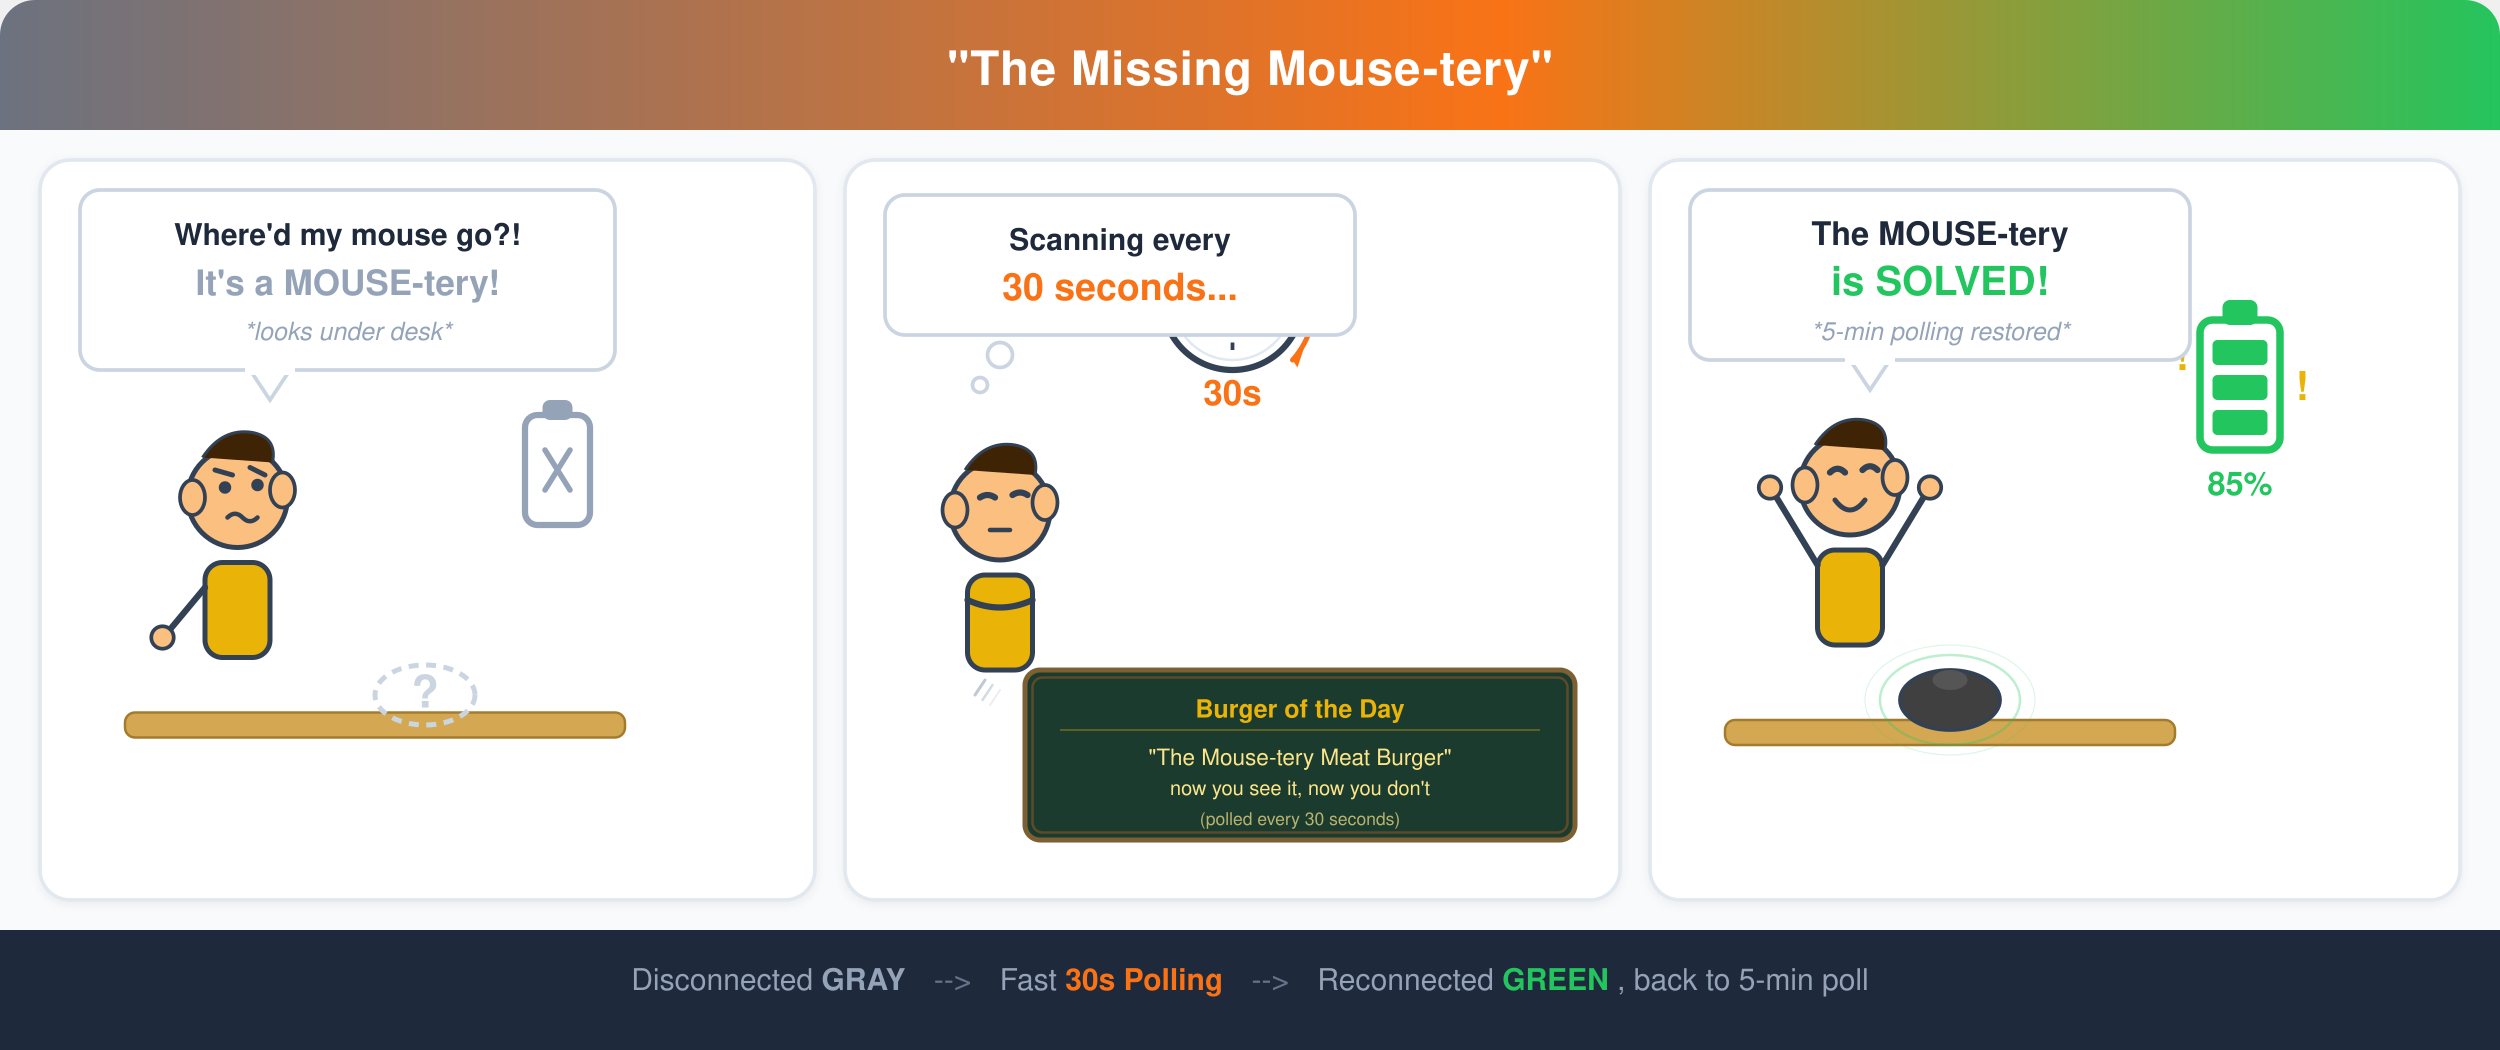
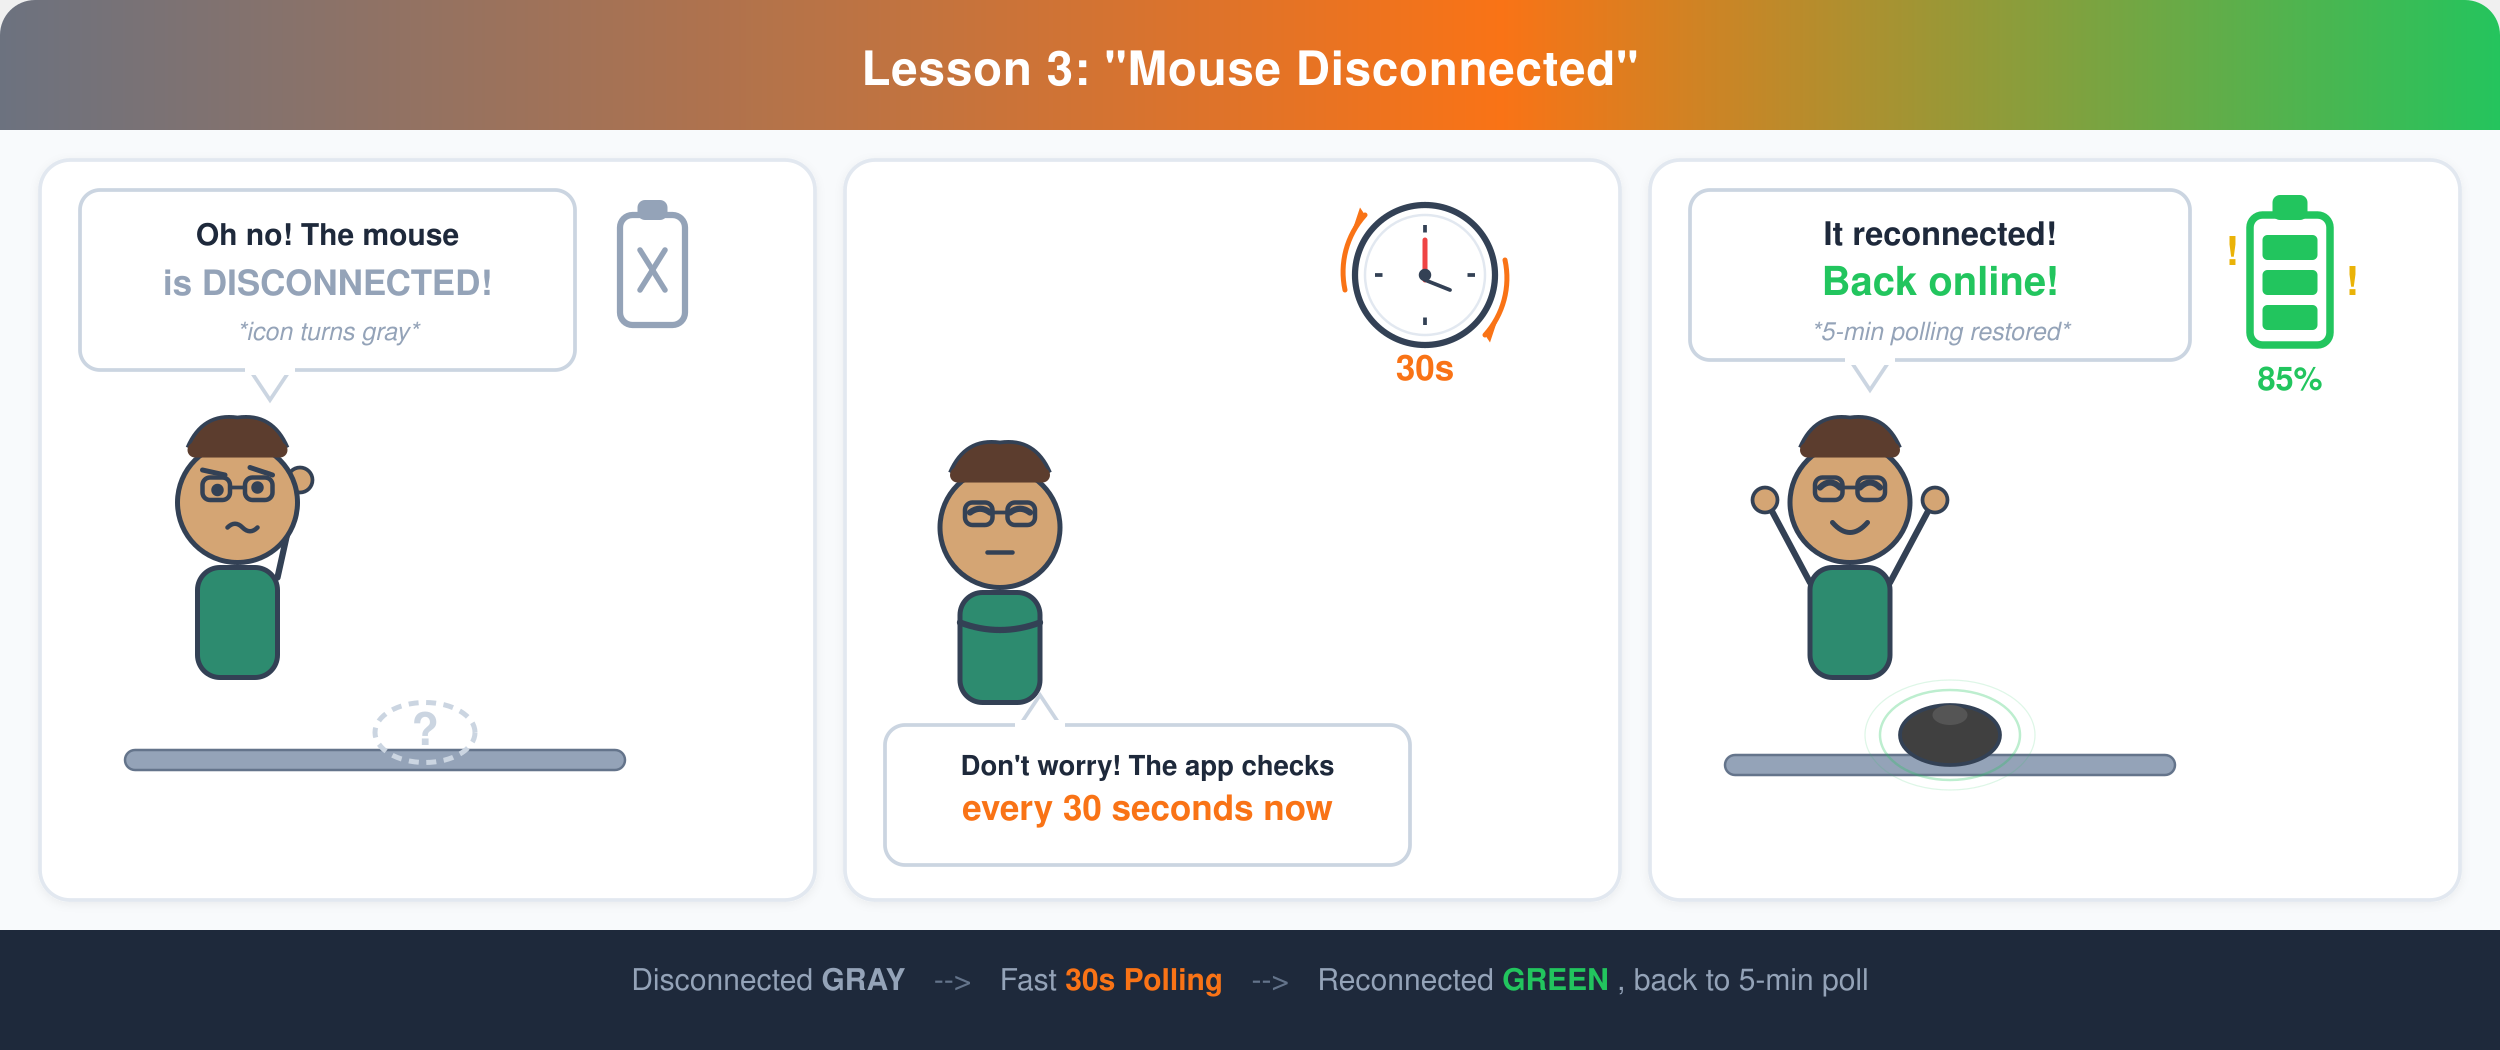
<svg xmlns="http://www.w3.org/2000/svg" viewBox="0 0 1000 420" font-family="'SF Pro Display', -apple-system, system-ui, 'Segoe UI', Helvetica, sans-serif">
  <defs>
    <filter id="panelShadow">
      <feDropShadow dx="0" dy="1" stdDeviation="2" flood-color="#000" flood-opacity="0.06" />
    </filter>
    <clipPath id="titleClip">
      <rect width="1000" height="52" rx="14" />
    </clipPath>
    <linearGradient id="grayToGreen" x1="0" y1="0" x2="1" y2="0">
      <stop offset="0%" stop-color="#6B7280" />
      <stop offset="60%" stop-color="#F97316" />
      <stop offset="100%" stop-color="#22C55E" />
    </linearGradient>
  </defs>
  <rect width="1000" height="420" rx="14" fill="#F8FAFC" />
  <rect width="1000" height="52" rx="14" fill="url(#grayToGreen)" clip-path="url(#titleClip)" />
  <rect y="28" width="1000" height="24" fill="url(#grayToGreen)" />
-   <text x="500" y="34" text-anchor="middle" fill="white" font-size="19" font-weight="700" letter-spacing="0.3">"The Missing Mouse-tery"</text>
+   <text x="500" y="34" text-anchor="middle" fill="white" font-size="19" font-weight="700" letter-spacing="0.3">Lesson 3: "Mouse Disconnected"</text>
  <g filter="url(#panelShadow)">
    <rect x="16" y="64" width="310" height="296" rx="12" fill="white" stroke="#E2E8F0" stroke-width="1.5" />
  </g>
-   <rect x="50" y="285" width="200" height="10" rx="4" fill="#D4A853" stroke="#A37B2C" stroke-width="1" />
-   <ellipse cx="170" cy="278" rx="20" ry="12" fill="none" stroke="#CBD5E1" stroke-width="2" stroke-dasharray="4,3" />
-   <text x="170" y="283" text-anchor="middle" fill="#CBD5E1" font-size="18" font-weight="700">?</text>
-   <g transform="translate(210,160)">
+   <g transform="translate(248,80)">
    <rect x="0" y="6" width="26" height="44" rx="5" fill="none" stroke="#94A3B8" stroke-width="2.5" />
    <rect x="7" y="0" width="12" height="8" rx="3" fill="#94A3B8" />
    <line x1="8" y1="20" x2="18" y2="36" stroke="#94A3B8" stroke-width="2.2" stroke-linecap="round" />
    <line x1="18" y1="20" x2="8" y2="36" stroke="#94A3B8" stroke-width="2.2" stroke-linecap="round" />
  </g>
+   <rect x="50" y="300" width="200" height="8" rx="4" fill="#94A3B8" stroke="#64748B" stroke-width="1" />
+   <ellipse cx="170" cy="293" rx="20" ry="12" fill="none" stroke="#CBD5E1" stroke-width="2" stroke-dasharray="4,3" />
+   <text x="170" y="298" text-anchor="middle" fill="#CBD5E1" font-size="18" font-weight="700">?</text>
  <g transform="translate(95,185)">
-     <rect x="-13" y="40" width="26" height="38" rx="7" fill="#EAB308" stroke="#334155" stroke-width="2" />
-     <line x1="-13" y1="50" x2="-28" y2="68" stroke="#334155" stroke-width="2.5" stroke-linecap="round" />
-     <circle cx="-30" cy="70" r="4.5" fill="#FBBF80" stroke="#334155" stroke-width="1.5" />
-     <circle cx="0" cy="14" r="20" fill="#FBBF80" stroke="#334155" stroke-width="2" />
-     <ellipse cx="-18" cy="14" rx="5" ry="7" fill="#FBBF80" stroke="#334155" stroke-width="1.5" />
-     <ellipse cx="18" cy="11" rx="5" ry="7" fill="#FBBF80" stroke="#334155" stroke-width="1.5" />
-     <path d="M-14,-2 Q-6,-14 6,-12 Q16,-10 14,0" fill="#3F2305" stroke="#334155" stroke-width="1.2" />
-     <circle cx="-5" cy="10" r="2.5" fill="#334155" />
-     <circle cx="8" cy="9" r="2.5" fill="#334155" />
-     <line x1="-9" y1="3" x2="-2" y2="5" stroke="#334155" stroke-width="2" stroke-linecap="round" />
-     <line x1="5" y1="2" x2="11" y2="5" stroke="#334155" stroke-width="2" stroke-linecap="round" />
-     <path d="M-4,22 Q-1,19 2,22 Q5,25 8,22" fill="none" stroke="#334155" stroke-width="1.8" stroke-linecap="round" />
+     <rect x="-16" y="42" width="32" height="44" rx="9" fill="#2D8B6F" stroke="#334155" stroke-width="2" />
+     <line x1="16" y1="46" x2="24" y2="10" stroke="#334155" stroke-width="2.5" stroke-linecap="round" />
+     <circle cx="25" cy="7" r="5" fill="#D4A574" stroke="#334155" stroke-width="1.5" />
+     <circle cx="0" cy="16" r="24" fill="#D4A574" stroke="#334155" stroke-width="2" />
+     <path d="M-20,-6 Q-14,-20 0,-18 Q14,-20 20,-6" fill="#5C3D2E" stroke="#334155" stroke-width="1.5" />
+     <rect x="-20" y="-8" width="40" height="6" rx="3" fill="#5C3D2E" />
+     <rect x="-14" y="6" width="11" height="9" rx="3" fill="none" stroke="#334155" stroke-width="1.8" />
+     <rect x="3" y="6" width="11" height="9" rx="3" fill="none" stroke="#334155" stroke-width="1.8" />
+     <line x1="-3" y1="10" x2="3" y2="10" stroke="#334155" stroke-width="1.5" />
+     <circle cx="-8" cy="11" r="2.5" fill="#334155" />
+     <circle cx="8" cy="10" r="2.5" fill="#334155" />
+     <line x1="-14" y1="3" x2="-5" y2="5" stroke="#334155" stroke-width="2" stroke-linecap="round" />
+     <line x1="5" y1="2" x2="14" y2="5" stroke="#334155" stroke-width="2" stroke-linecap="round" />
+     <path d="M-4,26 Q-1,23 2,26 Q5,29 8,26" fill="none" stroke="#334155" stroke-width="1.8" stroke-linecap="round" />
  </g>
-   <rect x="32" y="76" width="214" height="72" rx="8" fill="white" stroke="#CBD5E1" stroke-width="1.5" />
+   <rect x="32" y="76" width="198" height="72" rx="8" fill="white" stroke="#CBD5E1" stroke-width="1.5" />
  <polygon points="100,148 108,160 116,148" fill="white" stroke="#CBD5E1" stroke-width="1.5" />
  <rect x="98" y="146" width="20" height="4" fill="white" />
-   <text x="139" y="98" text-anchor="middle" fill="#1E293B" font-size="12" font-weight="600">Where'd my mouse go?!</text>
-   <text x="139" y="118" text-anchor="middle" fill="#94A3B8" font-size="14" font-weight="800">It's a MOUSE-tery!</text>
-   <text x="139" y="136" text-anchor="middle" fill="#94A3B8" font-size="10" font-style="italic">*looks under desk*</text>
+   <text x="131" y="98" text-anchor="middle" fill="#1E293B" font-size="12" font-weight="600">Oh no! The mouse</text>
+   <text x="131" y="118" text-anchor="middle" fill="#94A3B8" font-size="14" font-weight="800">is DISCONNECTED!</text>
+   <text x="131" y="136" text-anchor="middle" fill="#94A3B8" font-size="10" font-style="italic">*icon turns gray*</text>
  <g filter="url(#panelShadow)">
    <rect x="338" y="64" width="310" height="296" rx="12" fill="white" stroke="#E2E8F0" stroke-width="1.5" />
  </g>
-   <g transform="translate(493,120)">
+   <g transform="translate(570,110)">
    <circle cx="0" cy="0" r="28" fill="white" stroke="#334155" stroke-width="2.5" />
    <circle cx="0" cy="0" r="24" fill="none" stroke="#E2E8F0" stroke-width="1" />
    <line x1="0" y1="-20" x2="0" y2="-17" stroke="#334155" stroke-width="1.5" />
    <line x1="0" y1="17" x2="0" y2="20" stroke="#334155" stroke-width="1.5" />
    <line x1="-20" y1="0" x2="-17" y2="0" stroke="#334155" stroke-width="1.5" />
    <line x1="17" y1="0" x2="20" y2="0" stroke="#334155" stroke-width="1.5" />
    <line x1="0" y1="2" x2="0" y2="-14" stroke="#EF4444" stroke-width="2" stroke-linecap="round" />
    <line x1="0" y1="2" x2="10" y2="6" stroke="#334155" stroke-width="1.5" stroke-linecap="round" />
    <circle cx="0" cy="0" r="2.5" fill="#334155" />
    <text x="0" y="42" text-anchor="middle" fill="#F97316" font-size="14" font-weight="700">30s</text>
    <path d="M32,-6 A34,34 0 0,1 24,24" fill="none" stroke="#F97316" stroke-width="2" stroke-linecap="round" />
    <polygon points="24,24 29,18 26,27" fill="#F97316" />
    <path d="M-32,6 A34,34 0 0,1 -24,-24" fill="none" stroke="#F97316" stroke-width="2" stroke-linecap="round" />
    <polygon points="-24,-24 -29,-18 -26,-27" fill="#F97316" />
  </g>
-   <g transform="translate(400,190)">
-     <rect x="-13" y="40" width="26" height="38" rx="7" fill="#EAB308" stroke="#334155" stroke-width="2" />
-     <path d="M-13,50 Q0,56 13,50" fill="none" stroke="#334155" stroke-width="2.5" stroke-linecap="round" />
-     <circle cx="0" cy="14" r="20" fill="#FBBF80" stroke="#334155" stroke-width="2" />
-     <ellipse cx="-18" cy="14" rx="5" ry="7" fill="#FBBF80" stroke="#334155" stroke-width="1.5" />
-     <ellipse cx="18" cy="11" rx="5" ry="7" fill="#FBBF80" stroke="#334155" stroke-width="1.5" />
-     <path d="M-14,-2 Q-6,-14 6,-12 Q16,-10 14,0" fill="#3F2305" stroke="#334155" stroke-width="1.2" />
-     <path d="M-8,9 Q-5,7 -2,9" fill="none" stroke="#334155" stroke-width="2.5" stroke-linecap="round" />
-     <path d="M5,8 Q8,6 11,8" fill="none" stroke="#334155" stroke-width="2.5" stroke-linecap="round" />
-     <line x1="-4" y1="22" x2="4" y2="22" stroke="#334155" stroke-width="1.8" stroke-linecap="round" />
-     <line x1="-6" y1="82" x2="-10" y2="88" stroke="#94A3B8" stroke-width="1.2" stroke-linecap="round" opacity="0.6" />
-     <line x1="-3" y1="84" x2="-7" y2="90" stroke="#94A3B8" stroke-width="1" stroke-linecap="round" opacity="0.4" />
-     <line x1="0" y1="86" x2="-4" y2="92" stroke="#94A3B8" stroke-width="0.8" stroke-linecap="round" opacity="0.2" />
+   <g transform="translate(400,195)">
+     <rect x="-16" y="42" width="32" height="44" rx="9" fill="#2D8B6F" stroke="#334155" stroke-width="2" />
+     <path d="M-16,54 Q0,60 16,54" fill="none" stroke="#334155" stroke-width="2.5" stroke-linecap="round" />
+     <circle cx="0" cy="16" r="24" fill="#D4A574" stroke="#334155" stroke-width="2" />
+     <path d="M-20,-6 Q-14,-20 0,-18 Q14,-20 20,-6" fill="#5C3D2E" stroke="#334155" stroke-width="1.5" />
+     <rect x="-20" y="-8" width="40" height="6" rx="3" fill="#5C3D2E" />
+     <rect x="-14" y="6" width="11" height="9" rx="3" fill="none" stroke="#334155" stroke-width="1.8" />
+     <rect x="3" y="6" width="11" height="9" rx="3" fill="none" stroke="#334155" stroke-width="1.8" />
+     <line x1="-3" y1="10" x2="3" y2="10" stroke="#334155" stroke-width="1.5" />
+     <path d="M-12,10 Q-8,7 -4,10" fill="none" stroke="#334155" stroke-width="2.5" stroke-linecap="round" />
+     <path d="M4,10 Q8,7 12,10" fill="none" stroke="#334155" stroke-width="2.5" stroke-linecap="round" />
+     <line x1="-5" y1="26" x2="5" y2="26" stroke="#334155" stroke-width="1.8" stroke-linecap="round" />
  </g>
-   <rect x="354" y="78" width="188" height="56" rx="8" fill="white" stroke="#CBD5E1" stroke-width="1.5" />
-   <circle cx="400" cy="142" r="5" fill="white" stroke="#CBD5E1" stroke-width="1.5" />
-   <circle cx="392" cy="154" r="3" fill="white" stroke="#CBD5E1" stroke-width="1.5" />
-   <text x="448" y="100" text-anchor="middle" fill="#1E293B" font-size="12" font-weight="600">Scanning every</text>
-   <text x="448" y="120" text-anchor="middle" fill="#F97316" font-size="15" font-weight="800">30 seconds...</text>
-   <g transform="translate(410,268)">
-     <rect x="0" y="0" width="220" height="68" rx="6" fill="#1B3B2E" stroke="#7C6033" stroke-width="2" />
-     <rect x="3" y="3" width="214" height="62" rx="4" fill="none" stroke="#5C4A28" stroke-width="1" />
-     <text x="110" y="19" text-anchor="middle" fill="#EAB308" font-size="10" font-weight="700">Burger of the Day</text>
-     <line x1="14" y1="24" x2="206" y2="24" stroke="#EAB308" stroke-width="0.5" opacity="0.5" />
-     <text x="110" y="38" text-anchor="middle" fill="#FDE68A" font-size="9">"The Mouse-tery Meat Burger"</text>
-     <text x="110" y="50" text-anchor="middle" fill="#FDE68A" font-size="8">now you see it, now you don't</text>
-     <text x="110" y="62" text-anchor="middle" fill="#FDE68A" font-size="7" opacity="0.7">(polled every 30 seconds)</text>
-   </g>
+   <rect x="354" y="290" width="210" height="56" rx="8" fill="white" stroke="#CBD5E1" stroke-width="1.5" />
+   <polygon points="408,290 416,278 424,290" fill="white" stroke="#CBD5E1" stroke-width="1.5" />
+   <rect x="406" y="288" width="20" height="4" fill="white" />
+   <text x="459" y="310" text-anchor="middle" fill="#1E293B" font-size="11" font-weight="600">Don't worry! The app checks</text>
+   <text x="459" y="328" text-anchor="middle" fill="#F97316" font-size="14" font-weight="800">every 30 seconds now</text>
  <g filter="url(#panelShadow)">
    <rect x="660" y="64" width="324" height="296" rx="12" fill="white" stroke="#E2E8F0" stroke-width="1.5" />
  </g>
-   <g transform="translate(880,120)">
+   <g transform="translate(900,78)">
    <rect x="0" y="8" width="32" height="52" rx="5" fill="none" stroke="#22C55E" stroke-width="3" />
    <rect x="9" y="0" width="14" height="10" rx="3" fill="#22C55E" />
    <rect x="5" y="44" width="22" height="10" rx="2" fill="#22C55E" />
    <rect x="5" y="30" width="22" height="10" rx="2" fill="#22C55E" />
    <rect x="5" y="16" width="22" height="10" rx="2" fill="#22C55E" />
    <text x="-10" y="28" fill="#EAB308" font-size="16" font-weight="700">!</text>
    <text x="38" y="40" fill="#EAB308" font-size="16" font-weight="700">!</text>
    <text x="16" y="78" text-anchor="middle" fill="#22C55E" font-size="13" font-weight="700">85%</text>
  </g>
-   <rect x="690" y="288" width="180" height="10" rx="4" fill="#D4A853" stroke="#A37B2C" stroke-width="1" />
-   <g transform="translate(780,280)">
+   <rect x="690" y="302" width="180" height="8" rx="4" fill="#94A3B8" stroke="#64748B" stroke-width="1" />
+   <g transform="translate(780,294)">
    <ellipse cx="0" cy="0" rx="20" ry="12" fill="#404040" stroke="#334155" stroke-width="1.5" />
    <ellipse cx="0" cy="-8" rx="7" ry="4" fill="#555" />
    <ellipse cx="0" cy="0" rx="28" ry="18" fill="none" stroke="#22C55E" stroke-width="1" opacity="0.3" />
    <ellipse cx="0" cy="0" rx="34" ry="22" fill="none" stroke="#22C55E" stroke-width="0.5" opacity="0.15" />
  </g>
-   <g transform="translate(740,180)">
-     <rect x="-13" y="40" width="26" height="38" rx="7" fill="#EAB308" stroke="#334155" stroke-width="2" />
-     <line x1="-13" y1="46" x2="-30" y2="18" stroke="#334155" stroke-width="2.5" stroke-linecap="round" />
-     <line x1="13" y1="46" x2="30" y2="18" stroke="#334155" stroke-width="2.5" stroke-linecap="round" />
-     <circle cx="-32" cy="15" r="4.5" fill="#FBBF80" stroke="#334155" stroke-width="1.5" />
-     <circle cx="32" cy="15" r="4.5" fill="#FBBF80" stroke="#334155" stroke-width="1.5" />
-     <circle cx="0" cy="14" r="20" fill="#FBBF80" stroke="#334155" stroke-width="2" />
-     <ellipse cx="-18" cy="14" rx="5" ry="7" fill="#FBBF80" stroke="#334155" stroke-width="1.5" />
-     <ellipse cx="18" cy="11" rx="5" ry="7" fill="#FBBF80" stroke="#334155" stroke-width="1.5" />
-     <path d="M-14,-2 Q-6,-14 6,-12 Q16,-10 14,0" fill="#3F2305" stroke="#334155" stroke-width="1.2" />
-     <path d="M-8,9 Q-5,6 -2,9" fill="none" stroke="#334155" stroke-width="2.5" stroke-linecap="round" />
-     <path d="M5,8 Q8,5 11,8" fill="none" stroke="#334155" stroke-width="2.5" stroke-linecap="round" />
-     <path d="M-6,20 Q0,28 6,20" fill="none" stroke="#334155" stroke-width="2" stroke-linecap="round" />
+   <g transform="translate(740,185)">
+     <rect x="-16" y="42" width="32" height="44" rx="9" fill="#2D8B6F" stroke="#334155" stroke-width="2" />
+     <line x1="-16" y1="48" x2="-32" y2="18" stroke="#334155" stroke-width="2.5" stroke-linecap="round" />
+     <line x1="16" y1="48" x2="32" y2="18" stroke="#334155" stroke-width="2.5" stroke-linecap="round" />
+     <circle cx="-34" cy="15" r="5" fill="#D4A574" stroke="#334155" stroke-width="1.5" />
+     <circle cx="34" cy="15" r="5" fill="#D4A574" stroke="#334155" stroke-width="1.5" />
+     <circle cx="0" cy="16" r="24" fill="#D4A574" stroke="#334155" stroke-width="2" />
+     <path d="M-20,-6 Q-14,-20 0,-18 Q14,-20 20,-6" fill="#5C3D2E" stroke="#334155" stroke-width="1.5" />
+     <rect x="-20" y="-8" width="40" height="6" rx="3" fill="#5C3D2E" />
+     <rect x="-14" y="6" width="11" height="9" rx="3" fill="none" stroke="#334155" stroke-width="1.8" />
+     <rect x="3" y="6" width="11" height="9" rx="3" fill="none" stroke="#334155" stroke-width="1.8" />
+     <line x1="-3" y1="10" x2="3" y2="10" stroke="#334155" stroke-width="1.5" />
+     <path d="M-12,10 Q-8,6 -4,10" fill="none" stroke="#334155" stroke-width="2.5" stroke-linecap="round" />
+     <path d="M4,10 Q8,6 12,10" fill="none" stroke="#334155" stroke-width="2.5" stroke-linecap="round" />
+     <path d="M-7,24 Q0,32 7,24" fill="none" stroke="#334155" stroke-width="2" stroke-linecap="round" />
  </g>
  <rect x="676" y="76" width="200" height="68" rx="8" fill="white" stroke="#CBD5E1" stroke-width="1.5" />
  <polygon points="740,144 748,156 756,144" fill="white" stroke="#CBD5E1" stroke-width="1.5" />
  <rect x="738" y="142" width="20" height="4" fill="white" />
-   <text x="776" y="98" text-anchor="middle" fill="#1E293B" font-size="13" font-weight="600">The MOUSE-tery</text>
-   <text x="776" y="118" text-anchor="middle" fill="#22C55E" font-size="16" font-weight="800">is SOLVED!</text>
+   <text x="776" y="98" text-anchor="middle" fill="#1E293B" font-size="13" font-weight="600">It reconnected!</text>
+   <text x="776" y="118" text-anchor="middle" fill="#22C55E" font-size="16" font-weight="800">Back online!</text>
  <text x="776" y="136" text-anchor="middle" fill="#94A3B8" font-size="10" font-style="italic">*5-min polling restored*</text>
  <rect y="372" width="1000" height="48" rx="0" fill="#1E293B" />
  <rect y="406" width="1000" height="14" rx="14" fill="#1E293B" />
  <text x="500" y="396" text-anchor="middle" fill="#94A3B8" font-size="12" font-weight="500">
    Disconnected <tspan fill="#94A3B8" font-weight="700">GRAY</tspan>
    <tspan fill="#64748B" dx="8">--&gt;</tspan>
    <tspan fill="#94A3B8" dx="8">Fast</tspan>
    <tspan fill="#F97316" font-weight="700"> 30s Polling</tspan>
    <tspan fill="#64748B" dx="8">--&gt;</tspan>
    <tspan fill="#94A3B8" dx="8">Reconnected</tspan>
    <tspan fill="#22C55E" font-weight="700"> GREEN</tspan>
    <tspan fill="#94A3B8">, back to 5-min poll</tspan>
  </text>
</svg>
